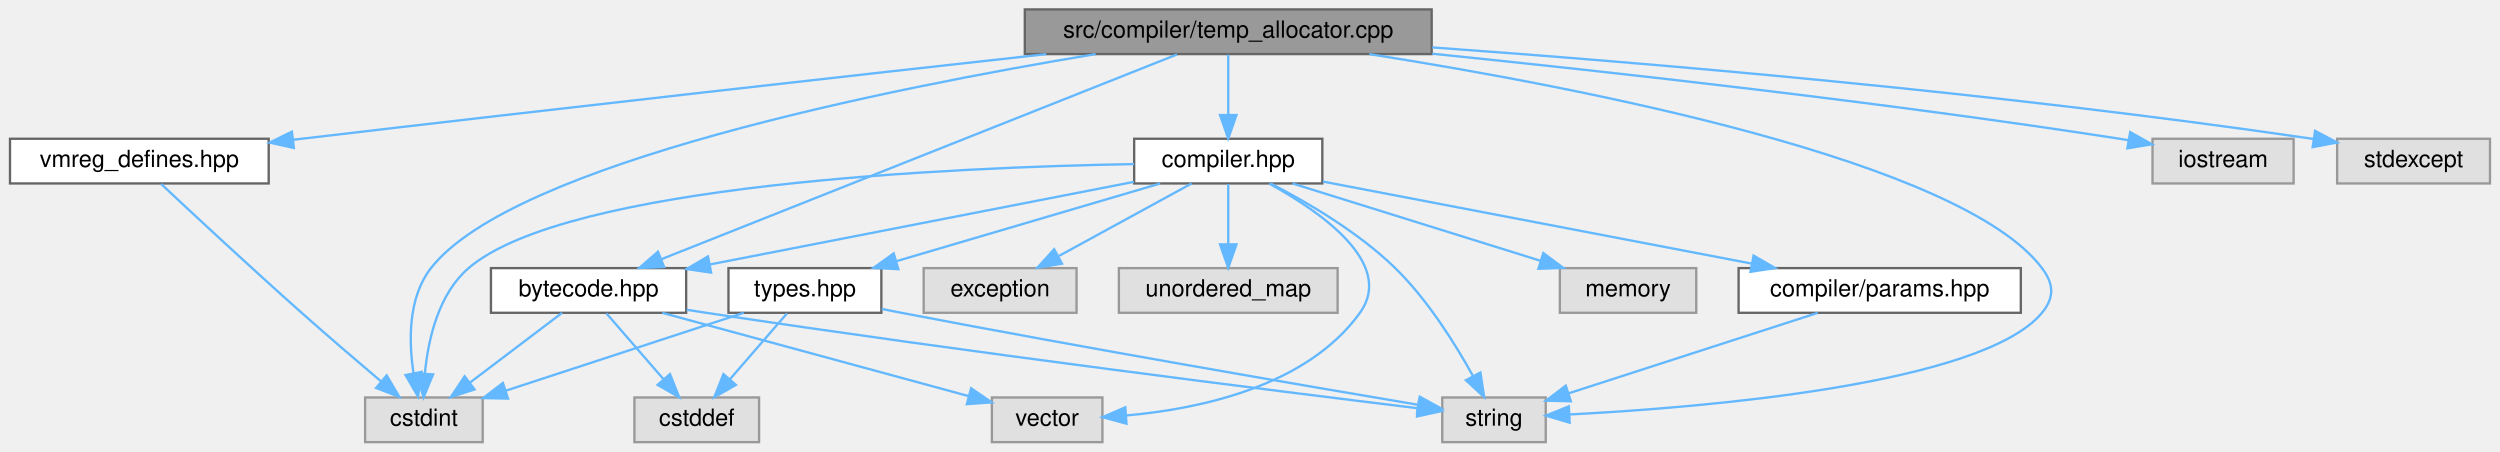
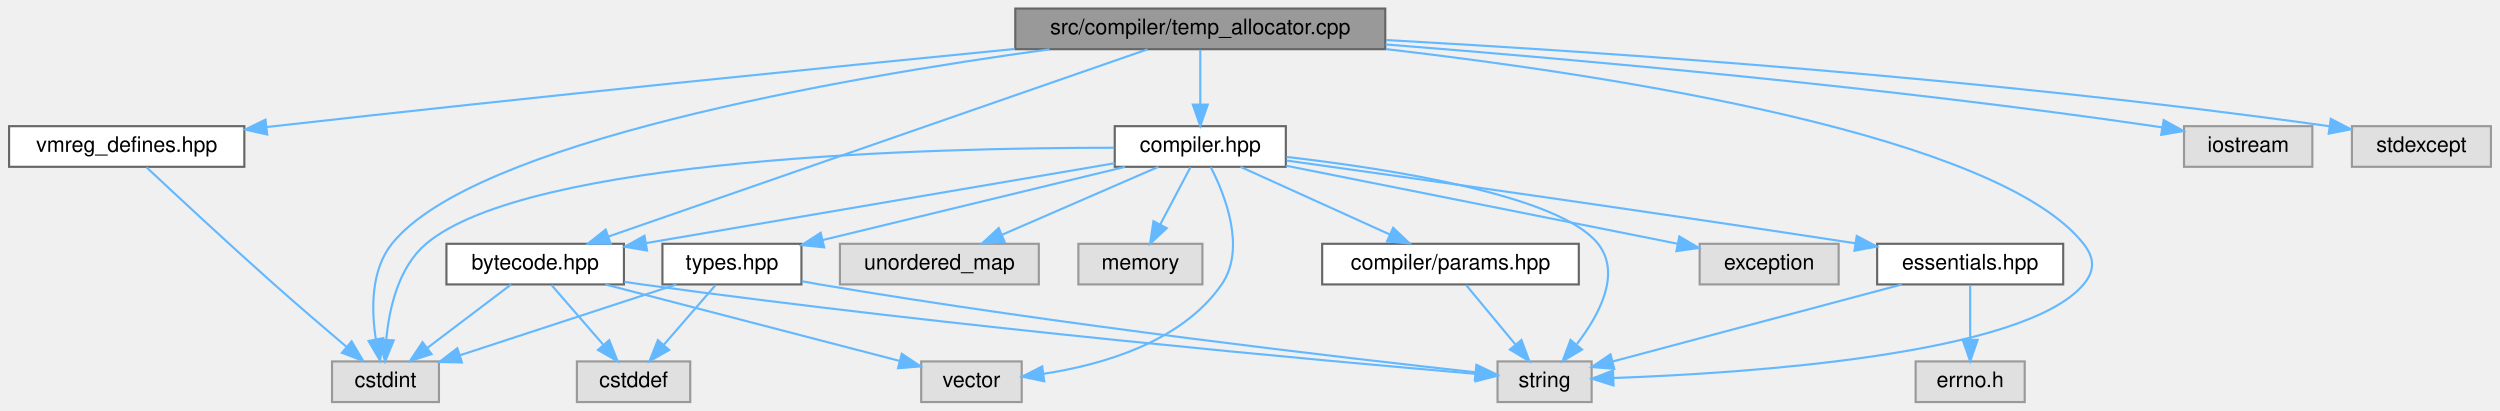
- <svg xmlns="http://www.w3.org/2000/svg" xmlns:xlink="http://www.w3.org/1999/xlink" width="1063pt" height="192pt" viewBox="0.00 0.00 1062.50 192.00">
+ <svg xmlns="http://www.w3.org/2000/svg" xmlns:xlink="http://www.w3.org/1999/xlink" width="1169pt" height="192pt" viewBox="0.00 0.00 1168.50 192.00">
  <g id="graph0" class="graph" transform="scale(1 1) rotate(0) translate(4 188)">
    <g id="Node000001" class="node">
      <g id="a_Node000001">
        <a xlink:title=" ">
-           <polygon fill="#999999" stroke="#666666" points="604.5,-184 431.5,-184 431.5,-165 604.5,-165 604.5,-184" />
-           <text text-anchor="middle" x="518" y="-172" font-family="Helvetica,sans-Serif" font-size="10.00">src/compiler/temp_allocator.cpp</text>
+           <polygon fill="#999999" stroke="#666666" points="643.5,-184 470.5,-184 470.5,-165 643.5,-165 643.5,-184" />
+           <text text-anchor="middle" x="557" y="-172" font-family="Helvetica,sans-Serif" font-size="10.00">src/compiler/temp_allocator.cpp</text>
        </a>
      </g>
    </g>
    <g id="Node000002" class="node">
      <g id="a_Node000002">
        <a xlink:href="bytecode_8hpp.html" target="_top" xlink:title=" ">
          <polygon fill="white" stroke="#666666" points="287.5,-74 204.5,-74 204.5,-55 287.5,-55 287.5,-74" />
          <text text-anchor="middle" x="246" y="-62" font-family="Helvetica,sans-Serif" font-size="10.00">bytecode.hpp</text>
        </a>
      </g>
    </g>
    <g id="edge1_Node000001_Node000002" class="edge">
      <g id="a_edge1_Node000001_Node000002">
        <a xlink:title=" ">
-           <path fill="none" stroke="#63b8ff" d="M496.2,-164.84C448.04,-145.72 332.43,-99.82 276.86,-77.75" />
-           <polygon fill="#63b8ff" stroke="#63b8ff" points="278.11,-74.48 267.53,-74.05 275.53,-80.99 278.11,-74.48" />
+           <path fill="none" stroke="#63b8ff" d="M532.34,-164.94C477.11,-145.76 343.39,-99.32 280.18,-77.37" />
+           <polygon fill="#63b8ff" stroke="#63b8ff" points="281.26,-74.04 270.67,-74.07 278.96,-80.65 281.26,-74.04" />
        </a>
      </g>
    </g>
    <g id="Node000003" class="node">
      <g id="a_Node000003">
        <a xlink:title=" ">
          <polygon fill="#e0e0e0" stroke="#999999" points="201,-19 151,-19 151,0 201,0 201,-19" />
          <text text-anchor="middle" x="176" y="-7" font-family="Helvetica,sans-Serif" font-size="10.00">cstdint</text>
        </a>
      </g>
    </g>
-     <g id="edge22_Node000001_Node000003" class="edge">
-       <g id="a_edge22_Node000001_Node000003">
-         <a xlink:title=" ">
-           <path fill="none" stroke="#63b8ff" d="M461.59,-164.99C374.54,-150.59 213.83,-118.6 179,-74 169.24,-61.51 169.49,-43.05 171.59,-29.25" />
-           <polygon fill="#63b8ff" stroke="#63b8ff" points="175.03,-29.87 173.51,-19.38 168.16,-28.53 175.03,-29.87" />
+     <g id="edge25_Node000001_Node000003" class="edge">
+       <g id="a_edge25_Node000001_Node000003">
+         <a xlink:title=" ">
+           <path fill="none" stroke="#63b8ff" d="M486.51,-164.95C388.06,-151.42 217.1,-121.62 179,-74 169.1,-61.62 169.36,-43.15 171.5,-29.32" />
+           <polygon fill="#63b8ff" stroke="#63b8ff" points="174.95,-29.91 173.46,-19.42 168.09,-28.55 174.95,-29.91" />
        </a>
      </g>
    </g>
    <g id="Node000005" class="node">
      <g id="a_Node000005">
        <a xlink:title=" ">
-           <polygon fill="#e0e0e0" stroke="#999999" points="653,-19 609,-19 609,0 653,0 653,-19" />
-           <text text-anchor="middle" x="631" y="-7" font-family="Helvetica,sans-Serif" font-size="10.00">string</text>
-         </a>
-       </g>
-     </g>
-     <g id="edge25_Node000001_Node000005" class="edge">
-       <g id="a_edge25_Node000001_Node000005">
-         <a xlink:title=" ">
-           <path fill="none" stroke="#63b8ff" d="M577.97,-164.99C667.57,-150.9 829.6,-119.69 864,-74 869.08,-67.25 869.38,-61.51 864,-55 838.86,-24.6 720.86,-14.78 663.06,-11.76" />
-           <polygon fill="#63b8ff" stroke="#63b8ff" points="663.17,-8.26 653.01,-11.27 662.83,-15.25 663.17,-8.26" />
+           <polygon fill="#e0e0e0" stroke="#999999" points="740,-19 696,-19 696,0 740,0 740,-19" />
+           <text text-anchor="middle" x="718" y="-7" font-family="Helvetica,sans-Serif" font-size="10.00">string</text>
+         </a>
+       </g>
+     </g>
+     <g id="edge28_Node000001_Node000005" class="edge">
+       <g id="a_edge28_Node000001_Node000005">
+         <a xlink:title=" ">
+           <path fill="none" stroke="#63b8ff" d="M643.82,-165.04C752.75,-152.42 930.18,-124.55 970,-74 975.23,-67.37 975.43,-61.47 970,-55 942.32,-22.01 812.05,-13.46 750.44,-11.26" />
+           <polygon fill="#63b8ff" stroke="#63b8ff" points="750.23,-7.75 740.12,-10.93 750.01,-14.75 750.23,-7.75" />
        </a>
      </g>
    </g>
    <g id="Node000007" class="node">
      <g id="a_Node000007">
        <a xlink:href="vmreg__defines_8hpp.html" target="_top" xlink:title=" ">
          <polygon fill="white" stroke="#666666" points="110,-129 0,-129 0,-110 110,-110 110,-129" />
          <text text-anchor="middle" x="55" y="-117" font-family="Helvetica,sans-Serif" font-size="10.00">vmreg_defines.hpp</text>
        </a>
      </g>
    </g>
    <g id="edge6_Node000001_Node000007" class="edge">
      <g id="a_edge6_Node000001_Node000007">
        <a xlink:title=" ">
-           <path fill="none" stroke="#63b8ff" d="M440.6,-164.99C361.13,-156.2 233.89,-141.97 124,-129 122.89,-128.87 121.77,-128.74 120.65,-128.6" />
-           <polygon fill="#63b8ff" stroke="#63b8ff" points="120.7,-125.08 110.36,-127.37 119.87,-132.03 120.7,-125.08" />
+           <path fill="none" stroke="#63b8ff" d="M470.27,-165.11C382.82,-156.52 243.96,-142.55 124,-129 122.89,-128.87 121.77,-128.75 120.64,-128.62" />
+           <polygon fill="#63b8ff" stroke="#63b8ff" points="120.69,-125.1 110.35,-127.42 119.88,-132.05 120.69,-125.1" />
        </a>
      </g>
    </g>
    <g id="Node000008" class="node">
      <g id="a_Node000008">
        <a xlink:href="compiler_8hpp.html" target="_top" xlink:title=" ">
-           <polygon fill="white" stroke="#666666" points="558,-129 478,-129 478,-110 558,-110 558,-129" />
-           <text text-anchor="middle" x="518" y="-117" font-family="Helvetica,sans-Serif" font-size="10.00">compiler.hpp</text>
+           <polygon fill="white" stroke="#666666" points="597,-129 517,-129 517,-110 597,-110 597,-129" />
+           <text text-anchor="middle" x="557" y="-117" font-family="Helvetica,sans-Serif" font-size="10.00">compiler.hpp</text>
        </a>
      </g>
    </g>
    <g id="edge8_Node000001_Node000008" class="edge">
      <g id="a_edge8_Node000001_Node000008">
        <a xlink:title=" ">
-           <path fill="none" stroke="#63b8ff" d="M518,-164.75C518,-157.8 518,-147.85 518,-139.13" />
-           <polygon fill="#63b8ff" stroke="#63b8ff" points="521.5,-139.09 518,-129.09 514.5,-139.09 521.5,-139.09" />
-         </a>
-       </g>
-     </g>
-     <g id="Node000014" class="node">
-       <g id="a_Node000014">
-         <a xlink:title=" ">
-           <polygon fill="#e0e0e0" stroke="#999999" points="971,-129 911,-129 911,-110 971,-110 971,-129" />
-           <text text-anchor="middle" x="941" y="-117" font-family="Helvetica,sans-Serif" font-size="10.00">iostream</text>
-         </a>
-       </g>
-     </g>
-     <g id="edge23_Node000001_Node000014" class="edge">
-       <g id="a_edge23_Node000001_Node000014">
-         <a xlink:title=" ">
-           <path fill="none" stroke="#63b8ff" d="M604.8,-165.15C681.78,-157.31 797.16,-144.48 897,-129 898.25,-128.81 899.53,-128.6 900.81,-128.39" />
-           <polygon fill="#63b8ff" stroke="#63b8ff" points="901.51,-131.82 910.75,-126.65 900.3,-124.93 901.51,-131.82" />
-         </a>
-       </g>
-     </g>
-     <g id="Node000015" class="node">
-       <g id="a_Node000015">
-         <a xlink:title=" ">
-           <polygon fill="#e0e0e0" stroke="#999999" points="1054.5,-129 989.5,-129 989.5,-110 1054.5,-110 1054.5,-129" />
-           <text text-anchor="middle" x="1022" y="-117" font-family="Helvetica,sans-Serif" font-size="10.00">stdexcept</text>
-         </a>
-       </g>
-     </g>
-     <g id="edge24_Node000001_Node000015" class="edge">
-       <g id="a_edge24_Node000001_Node000015">
-         <a xlink:title=" ">
-           <path fill="none" stroke="#63b8ff" d="M604.75,-167.84C695.57,-161.3 842.5,-149 979.25,-128.94" />
-           <polygon fill="#63b8ff" stroke="#63b8ff" points="980.12,-132.35 989.5,-127.42 979.09,-125.43 980.12,-132.35" />
+           <path fill="none" stroke="#63b8ff" d="M557,-164.75C557,-157.8 557,-147.85 557,-139.13" />
+           <polygon fill="#63b8ff" stroke="#63b8ff" points="560.5,-139.09 557,-129.09 553.5,-139.09 560.5,-139.09" />
+         </a>
+       </g>
+     </g>
+     <g id="Node000016" class="node">
+       <g id="a_Node000016">
+         <a xlink:title=" ">
+           <polygon fill="#e0e0e0" stroke="#999999" points="1077,-129 1017,-129 1017,-110 1077,-110 1077,-129" />
+           <text text-anchor="middle" x="1047" y="-117" font-family="Helvetica,sans-Serif" font-size="10.00">iostream</text>
+         </a>
+       </g>
+     </g>
+     <g id="edge26_Node000001_Node000016" class="edge">
+       <g id="a_edge26_Node000001_Node000016">
+         <a xlink:title=" ">
+           <path fill="none" stroke="#63b8ff" d="M643.62,-167.22C733.69,-160.13 878.65,-147.18 1003,-129 1004.26,-128.82 1005.53,-128.62 1006.82,-128.42" />
+           <polygon fill="#63b8ff" stroke="#63b8ff" points="1007.5,-131.85 1016.77,-126.72 1006.32,-124.95 1007.5,-131.85" />
+         </a>
+       </g>
+     </g>
+     <g id="Node000017" class="node">
+       <g id="a_Node000017">
+         <a xlink:title=" ">
+           <polygon fill="#e0e0e0" stroke="#999999" points="1160.5,-129 1095.5,-129 1095.5,-110 1160.5,-110 1160.5,-129" />
+           <text text-anchor="middle" x="1128" y="-117" font-family="Helvetica,sans-Serif" font-size="10.00">stdexcept</text>
+         </a>
+       </g>
+     </g>
+     <g id="edge27_Node000001_Node000017" class="edge">
+       <g id="a_edge27_Node000001_Node000017">
+         <a xlink:title=" ">
+           <path fill="none" stroke="#63b8ff" d="M643.94,-169.28C746.89,-163.58 923.69,-151.61 1084.94,-128.98" />
+           <polygon fill="#63b8ff" stroke="#63b8ff" points="1085.64,-132.42 1095.05,-127.54 1084.65,-125.49 1085.64,-132.42" />
        </a>
      </g>
    </g>
    <g id="edge2_Node000002_Node000003" class="edge">
      <g id="a_edge2_Node000002_Node000003">
        <a xlink:title=" ">
          <path fill="none" stroke="#63b8ff" d="M234.75,-54.98C224.2,-47 208.2,-34.88 195.56,-25.31" />
          <polygon fill="#63b8ff" stroke="#63b8ff" points="197.54,-22.42 187.45,-19.17 193.31,-28 197.54,-22.42" />
        </a>
      </g>
    </g>
    <g id="Node000004" class="node">
      <g id="a_Node000004">
        <a xlink:title=" ">
          <polygon fill="#e0e0e0" stroke="#999999" points="318.5,-19 265.5,-19 265.5,0 318.5,0 318.5,-19" />
          <text text-anchor="middle" x="292" y="-7" font-family="Helvetica,sans-Serif" font-size="10.00">cstddef</text>
        </a>
      </g>
    </g>
    <g id="edge3_Node000002_Node000004" class="edge">
      <g id="a_edge3_Node000002_Node000004">
        <a xlink:title=" ">
          <path fill="none" stroke="#63b8ff" d="M253.6,-54.75C260.16,-47.18 269.82,-36.05 277.81,-26.84" />
          <polygon fill="#63b8ff" stroke="#63b8ff" points="280.63,-28.94 284.55,-19.09 275.35,-24.35 280.63,-28.94" />
        </a>
      </g>
    </g>
    <g id="edge4_Node000002_Node000005" class="edge">
      <g id="a_edge4_Node000002_Node000005">
        <a xlink:title=" ">
-           <path fill="none" stroke="#63b8ff" d="M287.72,-56.29C290.52,-55.84 293.3,-55.41 296,-55 406.82,-38.23 538.79,-21.71 598.63,-14.4" />
-           <polygon fill="#63b8ff" stroke="#63b8ff" points="599.11,-17.87 608.61,-13.19 598.26,-10.92 599.11,-17.87" />
+           <path fill="none" stroke="#63b8ff" d="M287.71,-56.21C290.51,-55.78 293.3,-55.37 296,-55 441.09,-35.04 615.31,-19.24 685.94,-13.18" />
+           <polygon fill="#63b8ff" stroke="#63b8ff" points="686.31,-16.66 695.97,-12.33 685.71,-9.69 686.31,-16.66" />
        </a>
      </g>
    </g>
    <g id="Node000006" class="node">
      <g id="a_Node000006">
        <a xlink:title=" ">
-           <polygon fill="#e0e0e0" stroke="#999999" points="464.5,-19 417.5,-19 417.5,0 464.5,0 464.5,-19" />
-           <text text-anchor="middle" x="441" y="-7" font-family="Helvetica,sans-Serif" font-size="10.00">vector</text>
+           <polygon fill="#e0e0e0" stroke="#999999" points="473.5,-19 426.5,-19 426.5,0 473.5,0 473.5,-19" />
+           <text text-anchor="middle" x="450" y="-7" font-family="Helvetica,sans-Serif" font-size="10.00">vector</text>
        </a>
      </g>
    </g>
    <g id="edge5_Node000002_Node000006" class="edge">
      <g id="a_edge5_Node000002_Node000006">
        <a xlink:title=" ">
-           <path fill="none" stroke="#63b8ff" d="M277.33,-54.98C313.05,-45.28 371.21,-29.47 407.73,-19.54" />
-           <polygon fill="#63b8ff" stroke="#63b8ff" points="408.68,-22.91 417.41,-16.91 406.85,-16.16 408.68,-22.91" />
+           <path fill="none" stroke="#63b8ff" d="M278.78,-54.98C316.46,-45.2 378,-29.21 416.13,-19.3" />
+           <polygon fill="#63b8ff" stroke="#63b8ff" points="417.43,-22.58 426.23,-16.68 415.67,-15.8 417.43,-22.58" />
        </a>
      </g>
    </g>
    <g id="edge7_Node000007_Node000003" class="edge">
      <g id="a_edge7_Node000007_Node000003">
        <a xlink:title=" ">
          <path fill="none" stroke="#63b8ff" d="M64.28,-109.76C77.43,-97.42 102.33,-74.24 124,-55 135.11,-45.14 147.77,-34.3 157.81,-25.79" />
          <polygon fill="#63b8ff" stroke="#63b8ff" points="160.16,-28.38 165.55,-19.26 155.65,-23.03 160.16,-28.38" />
        </a>
      </g>
    </g>
    <g id="edge9_Node000008_Node000002" class="edge">
      <g id="a_edge9_Node000008_Node000002">
        <a xlink:title=" ">
-           <path fill="none" stroke="#63b8ff" d="M477.87,-110.68C430.07,-101.37 350.13,-85.79 297.73,-75.58" />
-           <polygon fill="#63b8ff" stroke="#63b8ff" points="298.12,-72.09 287.64,-73.61 296.79,-78.96 298.12,-72.09" />
-         </a>
-       </g>
-     </g>
-     <g id="edge16_Node000008_Node000003" class="edge">
-       <g id="a_edge16_Node000008_Node000003">
-         <a xlink:title=" ">
-           <path fill="none" stroke="#63b8ff" d="M477.97,-118.23C401.11,-116.88 236.75,-109.77 195,-74 182.18,-63.01 177.81,-43.75 176.42,-29.32" />
-           <polygon fill="#63b8ff" stroke="#63b8ff" points="179.9,-28.81 175.84,-19.02 172.91,-29.2 179.9,-28.81" />
-         </a>
-       </g>
-     </g>
-     <g id="edge18_Node000008_Node000005" class="edge">
-       <g id="a_edge18_Node000008_Node000005">
-         <a xlink:title=" ">
-           <path fill="none" stroke="#63b8ff" d="M536.1,-109.93C551.4,-102.07 573.28,-89.34 589,-74 602.85,-60.48 614.6,-41.65 622.12,-28.01" />
-           <polygon fill="#63b8ff" stroke="#63b8ff" points="625.23,-29.61 626.82,-19.14 619.04,-26.34 625.23,-29.61" />
-         </a>
-       </g>
-     </g>
-     <g id="edge20_Node000008_Node000006" class="edge">
-       <g id="a_edge20_Node000008_Node000006">
-         <a xlink:title=" ">
-           <path fill="none" stroke="#63b8ff" d="M535.42,-109.92C556.98,-98.14 589.11,-76 574,-55 551.51,-23.75 506.06,-14.13 474.59,-11.34" />
-           <polygon fill="#63b8ff" stroke="#63b8ff" points="474.73,-7.84 464.51,-10.63 474.24,-14.82 474.73,-7.84" />
+           <path fill="none" stroke="#63b8ff" d="M516.98,-111.68C461.03,-102.15 359.4,-84.83 297.76,-74.32" />
+           <polygon fill="#63b8ff" stroke="#63b8ff" points="298.3,-70.86 287.85,-72.63 297.12,-77.76 298.3,-70.86" />
+         </a>
+       </g>
+     </g>
+     <g id="edge19_Node000008_Node000003" class="edge">
+       <g id="a_edge19_Node000008_Node000003">
+         <a xlink:title=" ">
+           <path fill="none" stroke="#63b8ff" d="M516.73,-118.91C432.77,-118.93 242.84,-114.39 195,-74 182.1,-63.1 177.74,-43.83 176.38,-29.37" />
+           <polygon fill="#63b8ff" stroke="#63b8ff" points="179.85,-28.84 175.82,-19.05 172.86,-29.22 179.85,-28.84" />
+         </a>
+       </g>
+     </g>
+     <g id="edge21_Node000008_Node000005" class="edge">
+       <g id="a_edge21_Node000008_Node000005">
+         <a xlink:title=" ">
+           <path fill="none" stroke="#63b8ff" d="M597.37,-114.61C646.52,-108.94 725.21,-96.55 743,-74 753.96,-60.11 743.63,-40.83 733.12,-27.16" />
+           <polygon fill="#63b8ff" stroke="#63b8ff" points="735.5,-24.55 726.41,-19.11 730.12,-29.03 735.5,-24.55" />
+         </a>
+       </g>
+     </g>
+     <g id="edge23_Node000008_Node000006" class="edge">
+       <g id="a_edge23_Node000008_Node000006">
+         <a xlink:title=" ">
+           <path fill="none" stroke="#63b8ff" d="M561.91,-109.84C568.61,-96.76 578.53,-71.72 567,-55 548.4,-28.03 511.14,-17.39 483.64,-13.2" />
+           <polygon fill="#63b8ff" stroke="#63b8ff" points="484.01,-9.72 473.64,-11.89 483.1,-16.66 484.01,-9.72" />
        </a>
      </g>
    </g>
    <g id="Node000009" class="node">
      <g id="a_Node000009">
-         <a xlink:href="params_8hpp.html" target="_top" xlink:title=" ">
-           <polygon fill="white" stroke="#666666" points="855,-74 735,-74 735,-55 855,-55 855,-74" />
-           <text text-anchor="middle" x="795" y="-62" font-family="Helvetica,sans-Serif" font-size="10.00">compiler/params.hpp</text>
+         <a xlink:href="essentials_8hpp.html" target="_top" xlink:title=" ">
+           <polygon fill="white" stroke="#666666" points="960.5,-74 873.5,-74 873.5,-55 960.5,-55 960.5,-74" />
+           <text text-anchor="middle" x="917" y="-62" font-family="Helvetica,sans-Serif" font-size="10.00">essentials.hpp</text>
        </a>
      </g>
    </g>
    <g id="edge10_Node000008_Node000009" class="edge">
      <g id="a_edge10_Node000008_Node000009">
        <a xlink:title=" ">
-           <path fill="none" stroke="#63b8ff" d="M558.28,-110.79C606.35,-101.6 686.94,-86.18 740.53,-75.92" />
-           <polygon fill="#63b8ff" stroke="#63b8ff" points="741.38,-79.32 750.54,-74.01 740.06,-72.45 741.38,-79.32" />
-         </a>
-       </g>
-     </g>
-     <g id="Node000010" class="node">
-       <g id="a_Node000010">
+           <path fill="none" stroke="#63b8ff" d="M597.4,-112.91C654.39,-104.96 761.93,-89.78 863.22,-74.25" />
+           <polygon fill="#63b8ff" stroke="#63b8ff" points="863.96,-77.68 873.32,-72.7 862.9,-70.76 863.96,-77.68" />
+         </a>
+       </g>
+     </g>
+     <g id="Node000011" class="node">
+       <g id="a_Node000011">
+         <a xlink:href="params_8hpp.html" target="_top" xlink:title=" ">
+           <polygon fill="white" stroke="#666666" points="734,-74 614,-74 614,-55 734,-55 734,-74" />
+           <text text-anchor="middle" x="674" y="-62" font-family="Helvetica,sans-Serif" font-size="10.00">compiler/params.hpp</text>
+         </a>
+       </g>
+     </g>
+     <g id="edge13_Node000008_Node000011" class="edge">
+       <g id="a_edge13_Node000008_Node000011">
+         <a xlink:title=" ">
+           <path fill="none" stroke="#63b8ff" d="M575.8,-109.98C594.62,-101.46 623.82,-88.23 645.5,-78.41" />
+           <polygon fill="#63b8ff" stroke="#63b8ff" points="647.2,-81.48 654.86,-74.17 644.31,-75.11 647.2,-81.48" />
+         </a>
+       </g>
+     </g>
+     <g id="Node000012" class="node">
+       <g id="a_Node000012">
        <a xlink:href="types_8hpp.html" target="_top" xlink:title=" ">
          <polygon fill="white" stroke="#666666" points="370.5,-74 305.5,-74 305.5,-55 370.5,-55 370.5,-74" />
          <text text-anchor="middle" x="338" y="-62" font-family="Helvetica,sans-Serif" font-size="10.00">types.hpp</text>
        </a>
      </g>
    </g>
-     <g id="edge12_Node000008_Node000010" class="edge">
-       <g id="a_edge12_Node000008_Node000010">
-         <a xlink:title=" ">
-           <path fill="none" stroke="#63b8ff" d="M489.08,-109.98C458.73,-101.05 410.83,-86.94 377.12,-77.02" />
-           <polygon fill="#63b8ff" stroke="#63b8ff" points="377.73,-73.55 367.15,-74.08 375.75,-80.26 377.73,-73.55" />
-         </a>
-       </g>
-     </g>
-     <g id="Node000011" class="node">
-       <g id="a_Node000011">
-         <a xlink:title=" ">
-           <polygon fill="#e0e0e0" stroke="#999999" points="453.5,-74 388.5,-74 388.5,-55 453.5,-55 453.5,-74" />
-           <text text-anchor="middle" x="421" y="-62" font-family="Helvetica,sans-Serif" font-size="10.00">exception</text>
-         </a>
-       </g>
-     </g>
-     <g id="edge17_Node000008_Node000011" class="edge">
-       <g id="a_edge17_Node000008_Node000011">
-         <a xlink:title=" ">
-           <path fill="none" stroke="#63b8ff" d="M502.42,-109.98C487.23,-101.69 463.9,-88.94 446.1,-79.22" />
-           <polygon fill="#63b8ff" stroke="#63b8ff" points="447.32,-75.89 436.87,-74.17 443.97,-82.04 447.32,-75.89" />
-         </a>
-       </g>
-     </g>
-     <g id="Node000012" class="node">
-       <g id="a_Node000012">
-         <a xlink:title=" ">
-           <polygon fill="#e0e0e0" stroke="#999999" points="564.5,-74 471.5,-74 471.5,-55 564.5,-55 564.5,-74" />
-           <text text-anchor="middle" x="518" y="-62" font-family="Helvetica,sans-Serif" font-size="10.00">unordered_map</text>
-         </a>
-       </g>
-     </g>
-     <g id="edge19_Node000008_Node000012" class="edge">
-       <g id="a_edge19_Node000008_Node000012">
-         <a xlink:title=" ">
-           <path fill="none" stroke="#63b8ff" d="M518,-109.75C518,-102.8 518,-92.85 518,-84.13" />
-           <polygon fill="#63b8ff" stroke="#63b8ff" points="521.5,-84.09 518,-74.09 514.5,-84.09 521.5,-84.09" />
+     <g id="edge15_Node000008_Node000012" class="edge">
+       <g id="a_edge15_Node000008_Node000012">
+         <a xlink:title=" ">
+           <path fill="none" stroke="#63b8ff" d="M521.81,-109.98C483.28,-100.66 421.49,-85.71 380.33,-75.74" />
+           <polygon fill="#63b8ff" stroke="#63b8ff" points="381.14,-72.34 370.6,-73.39 379.49,-79.14 381.14,-72.34" />
        </a>
      </g>
    </g>
    <g id="Node000013" class="node">
      <g id="a_Node000013">
        <a xlink:title=" ">
-           <polygon fill="#e0e0e0" stroke="#999999" points="717,-74 659,-74 659,-55 717,-55 717,-74" />
-           <text text-anchor="middle" x="688" y="-62" font-family="Helvetica,sans-Serif" font-size="10.00">memory</text>
-         </a>
-       </g>
-     </g>
-     <g id="edge21_Node000008_Node000013" class="edge">
-       <g id="a_edge21_Node000008_Node000013">
-         <a xlink:title=" ">
-           <path fill="none" stroke="#63b8ff" d="M545.31,-109.98C573.85,-101.09 618.83,-87.07 650.64,-77.15" />
-           <polygon fill="#63b8ff" stroke="#63b8ff" points="651.97,-80.4 660.47,-74.08 649.88,-73.72 651.97,-80.4" />
-         </a>
-       </g>
-     </g>
-     <g id="edge11_Node000009_Node000005" class="edge">
-       <g id="a_edge11_Node000009_Node000005">
-         <a xlink:title=" ">
-           <path fill="none" stroke="#63b8ff" d="M768.65,-54.98C739.85,-45.68 693.72,-30.77 662.9,-20.81" />
-           <polygon fill="#63b8ff" stroke="#63b8ff" points="663.67,-17.38 653.08,-17.63 661.52,-24.04 663.67,-17.38" />
-         </a>
-       </g>
-     </g>
-     <g id="edge14_Node000010_Node000003" class="edge">
-       <g id="a_edge14_Node000010_Node000003">
+           <polygon fill="#e0e0e0" stroke="#999999" points="855.5,-74 790.5,-74 790.5,-55 855.5,-55 855.5,-74" />
+           <text text-anchor="middle" x="823" y="-62" font-family="Helvetica,sans-Serif" font-size="10.00">exception</text>
+         </a>
+       </g>
+     </g>
+     <g id="edge20_Node000008_Node000013" class="edge">
+       <g id="a_edge20_Node000008_Node000013">
+         <a xlink:title=" ">
+           <path fill="none" stroke="#63b8ff" d="M597.11,-110.51C646.4,-100.69 729.68,-84.09 780.18,-74.03" />
+           <polygon fill="#63b8ff" stroke="#63b8ff" points="781.01,-77.44 790.13,-72.05 779.64,-70.57 781.01,-77.44" />
+         </a>
+       </g>
+     </g>
+     <g id="Node000014" class="node">
+       <g id="a_Node000014">
+         <a xlink:title=" ">
+           <polygon fill="#e0e0e0" stroke="#999999" points="481.5,-74 388.5,-74 388.5,-55 481.5,-55 481.5,-74" />
+           <text text-anchor="middle" x="435" y="-62" font-family="Helvetica,sans-Serif" font-size="10.00">unordered_map</text>
+         </a>
+       </g>
+     </g>
+     <g id="edge22_Node000008_Node000014" class="edge">
+       <g id="a_edge22_Node000008_Node000014">
+         <a xlink:title=" ">
+           <path fill="none" stroke="#63b8ff" d="M537.4,-109.98C517.68,-101.42 487.05,-88.11 464.42,-78.28" />
+           <polygon fill="#63b8ff" stroke="#63b8ff" points="465.52,-74.94 454.96,-74.17 462.74,-81.37 465.52,-74.94" />
+         </a>
+       </g>
+     </g>
+     <g id="Node000015" class="node">
+       <g id="a_Node000015">
+         <a xlink:title=" ">
+           <polygon fill="#e0e0e0" stroke="#999999" points="558,-74 500,-74 500,-55 558,-55 558,-74" />
+           <text text-anchor="middle" x="529" y="-62" font-family="Helvetica,sans-Serif" font-size="10.00">memory</text>
+         </a>
+       </g>
+     </g>
+     <g id="edge24_Node000008_Node000015" class="edge">
+       <g id="a_edge24_Node000008_Node000015">
+         <a xlink:title=" ">
+           <path fill="none" stroke="#63b8ff" d="M552.38,-109.75C548.54,-102.49 542.98,-91.95 538.24,-82.98" />
+           <polygon fill="#63b8ff" stroke="#63b8ff" points="541.3,-81.3 533.54,-74.09 535.11,-84.57 541.3,-81.3" />
+         </a>
+       </g>
+     </g>
+     <g id="edge12_Node000009_Node000005" class="edge">
+       <g id="a_edge12_Node000009_Node000005">
+         <a xlink:title=" ">
+           <path fill="none" stroke="#63b8ff" d="M885.03,-54.98C847.87,-45.09 786.92,-28.86 749.83,-18.98" />
+           <polygon fill="#63b8ff" stroke="#63b8ff" points="750.6,-15.56 740.04,-16.37 748.8,-22.32 750.6,-15.56" />
+         </a>
+       </g>
+     </g>
+     <g id="Node000010" class="node">
+       <g id="a_Node000010">
+         <a xlink:title=" ">
+           <polygon fill="#e0e0e0" stroke="#999999" points="942.5,-19 891.5,-19 891.5,0 942.5,0 942.5,-19" />
+           <text text-anchor="middle" x="917" y="-7" font-family="Helvetica,sans-Serif" font-size="10.00">errno.h</text>
+         </a>
+       </g>
+     </g>
+     <g id="edge11_Node000009_Node000010" class="edge">
+       <g id="a_edge11_Node000009_Node000010">
+         <a xlink:title=" ">
+           <path fill="none" stroke="#63b8ff" d="M917,-54.75C917,-47.8 917,-37.85 917,-29.13" />
+           <polygon fill="#63b8ff" stroke="#63b8ff" points="920.5,-29.09 917,-19.09 913.5,-29.09 920.5,-29.09" />
+         </a>
+       </g>
+     </g>
+     <g id="edge14_Node000011_Node000005" class="edge">
+       <g id="a_edge14_Node000011_Node000005">
+         <a xlink:title=" ">
+           <path fill="none" stroke="#63b8ff" d="M681.27,-54.75C687.54,-47.18 696.79,-36.05 704.43,-26.84" />
+           <polygon fill="#63b8ff" stroke="#63b8ff" points="707.17,-29.02 710.87,-19.09 701.79,-24.55 707.17,-29.02" />
+         </a>
+       </g>
+     </g>
+     <g id="edge17_Node000012_Node000003" class="edge">
+       <g id="a_edge17_Node000012_Node000003">
        <a xlink:title=" ">
          <path fill="none" stroke="#63b8ff" d="M311.97,-54.98C284.57,-46.02 241.28,-31.86 210.92,-21.92" />
          <polygon fill="#63b8ff" stroke="#63b8ff" points="211.76,-18.52 201.16,-18.73 209.58,-25.17 211.76,-18.52" />
        </a>
      </g>
    </g>
-     <g id="edge13_Node000010_Node000004" class="edge">
-       <g id="a_edge13_Node000010_Node000004">
+     <g id="edge16_Node000012_Node000004" class="edge">
+       <g id="a_edge16_Node000012_Node000004">
        <a xlink:title=" ">
          <path fill="none" stroke="#63b8ff" d="M330.4,-54.75C323.84,-47.18 314.18,-36.05 306.19,-26.84" />
          <polygon fill="#63b8ff" stroke="#63b8ff" points="308.65,-24.35 299.45,-19.09 303.37,-28.94 308.65,-24.35" />
        </a>
      </g>
    </g>
-     <g id="edge15_Node000010_Node000005" class="edge">
-       <g id="a_edge15_Node000010_Node000005">
-         <a xlink:title=" ">
-           <path fill="none" stroke="#63b8ff" d="M370.66,-56.64C373.48,-56.07 376.29,-55.52 379,-55 457.69,-39.9 550.59,-23.99 598.61,-15.9" />
-           <polygon fill="#63b8ff" stroke="#63b8ff" points="599.43,-19.32 608.71,-14.21 598.27,-12.41 599.43,-19.32" />
+     <g id="edge18_Node000012_Node000005" class="edge">
+       <g id="a_edge18_Node000012_Node000005">
+         <a xlink:title=" ">
+           <path fill="none" stroke="#63b8ff" d="M370.63,-56.51C373.46,-55.97 376.28,-55.46 379,-55 491.08,-36.05 625.18,-20.55 685.63,-13.94" />
+           <polygon fill="#63b8ff" stroke="#63b8ff" points="686.14,-17.41 695.7,-12.85 685.38,-10.45 686.14,-17.41" />
        </a>
      </g>
    </g>
  </g>
</svg>
